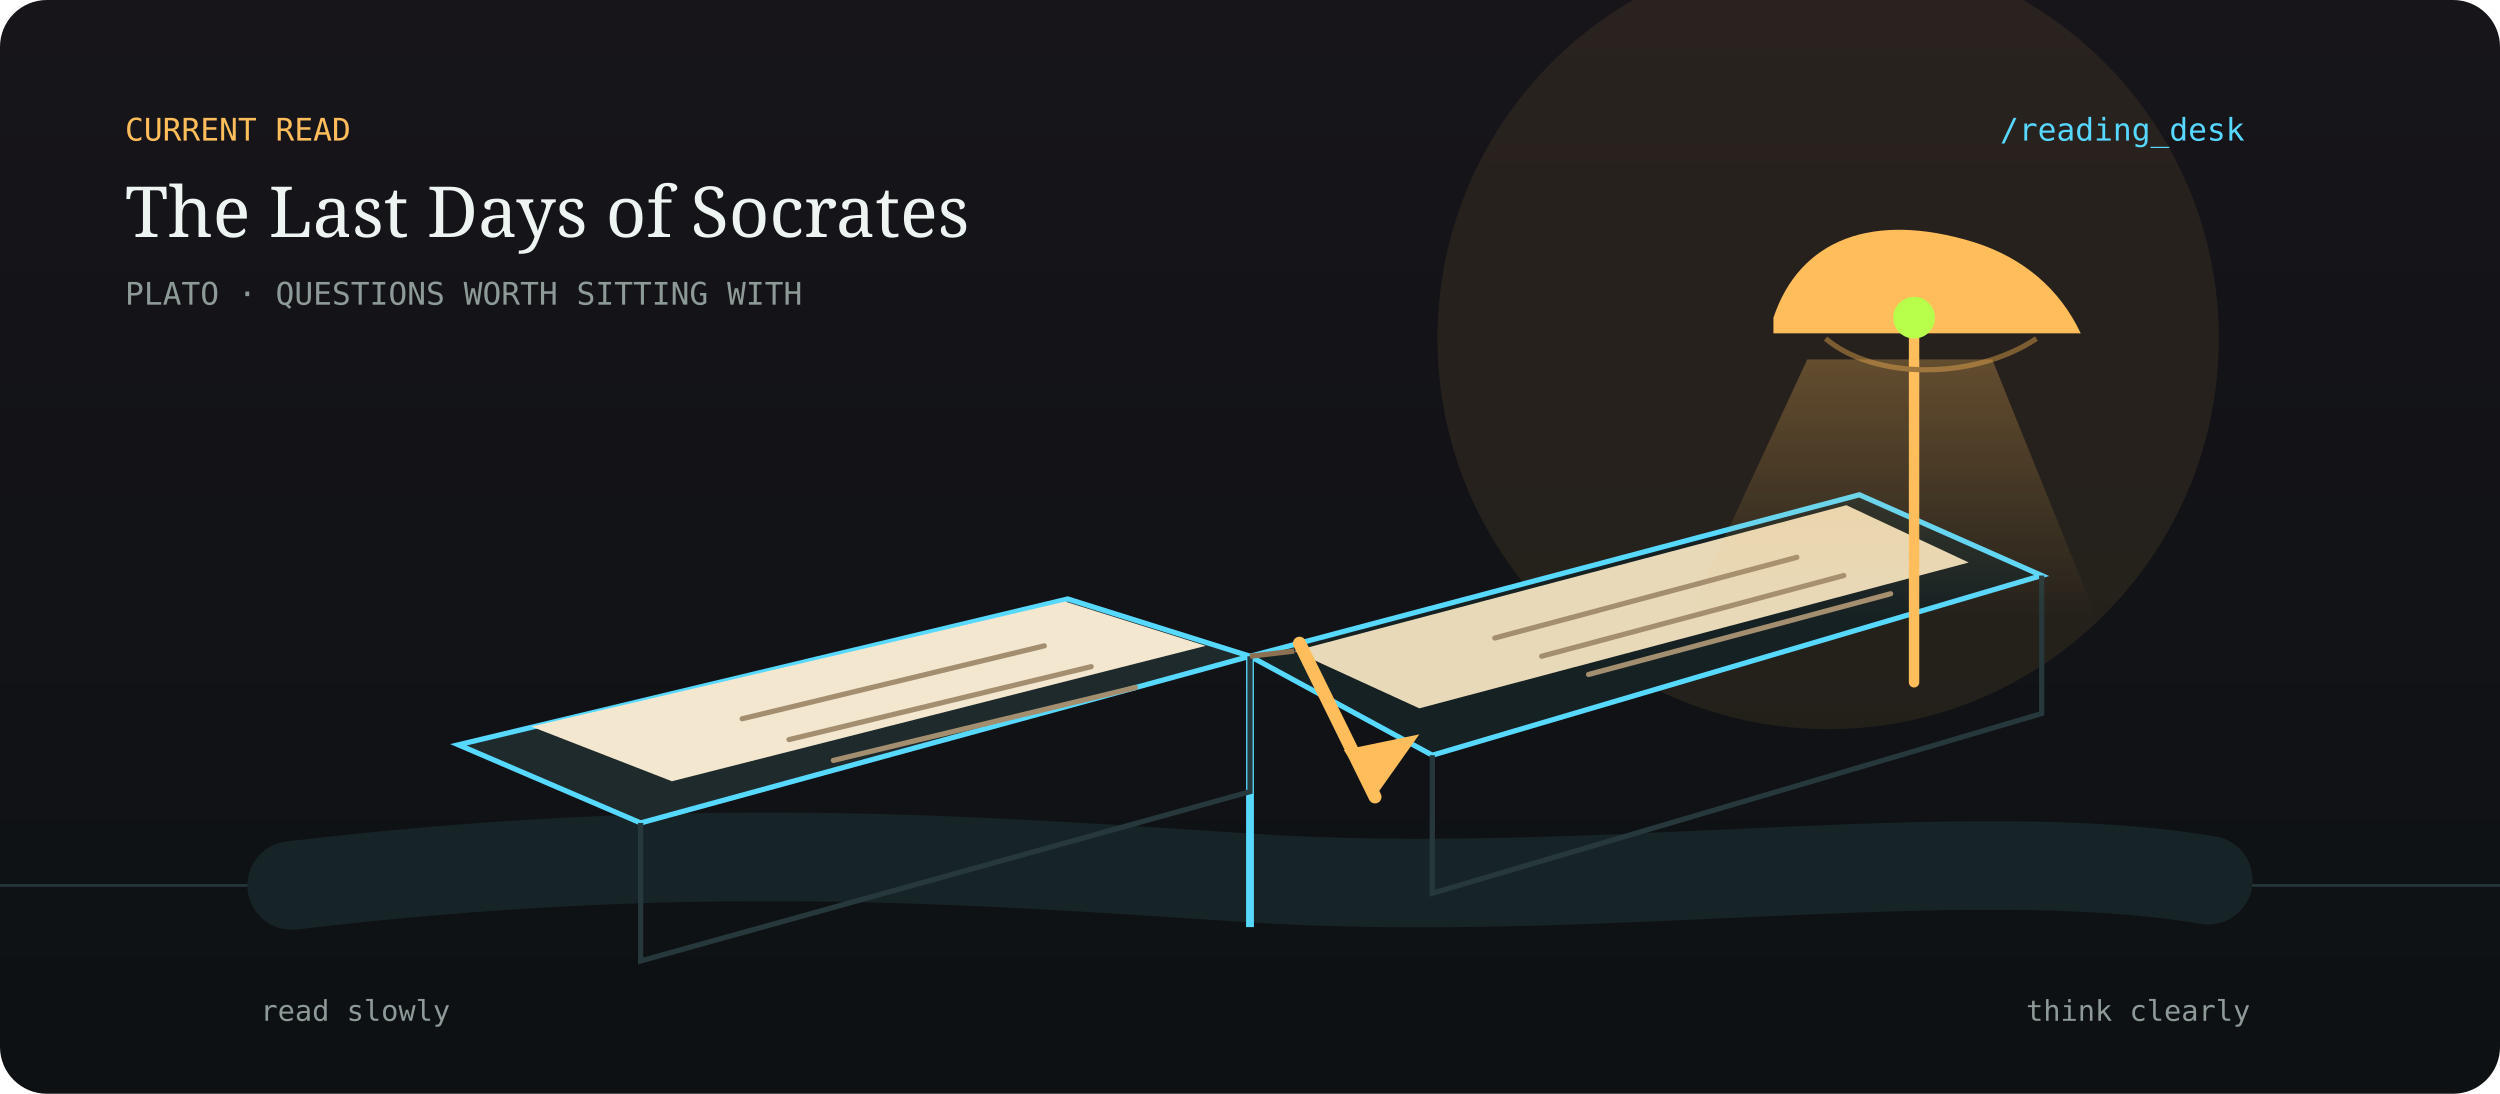
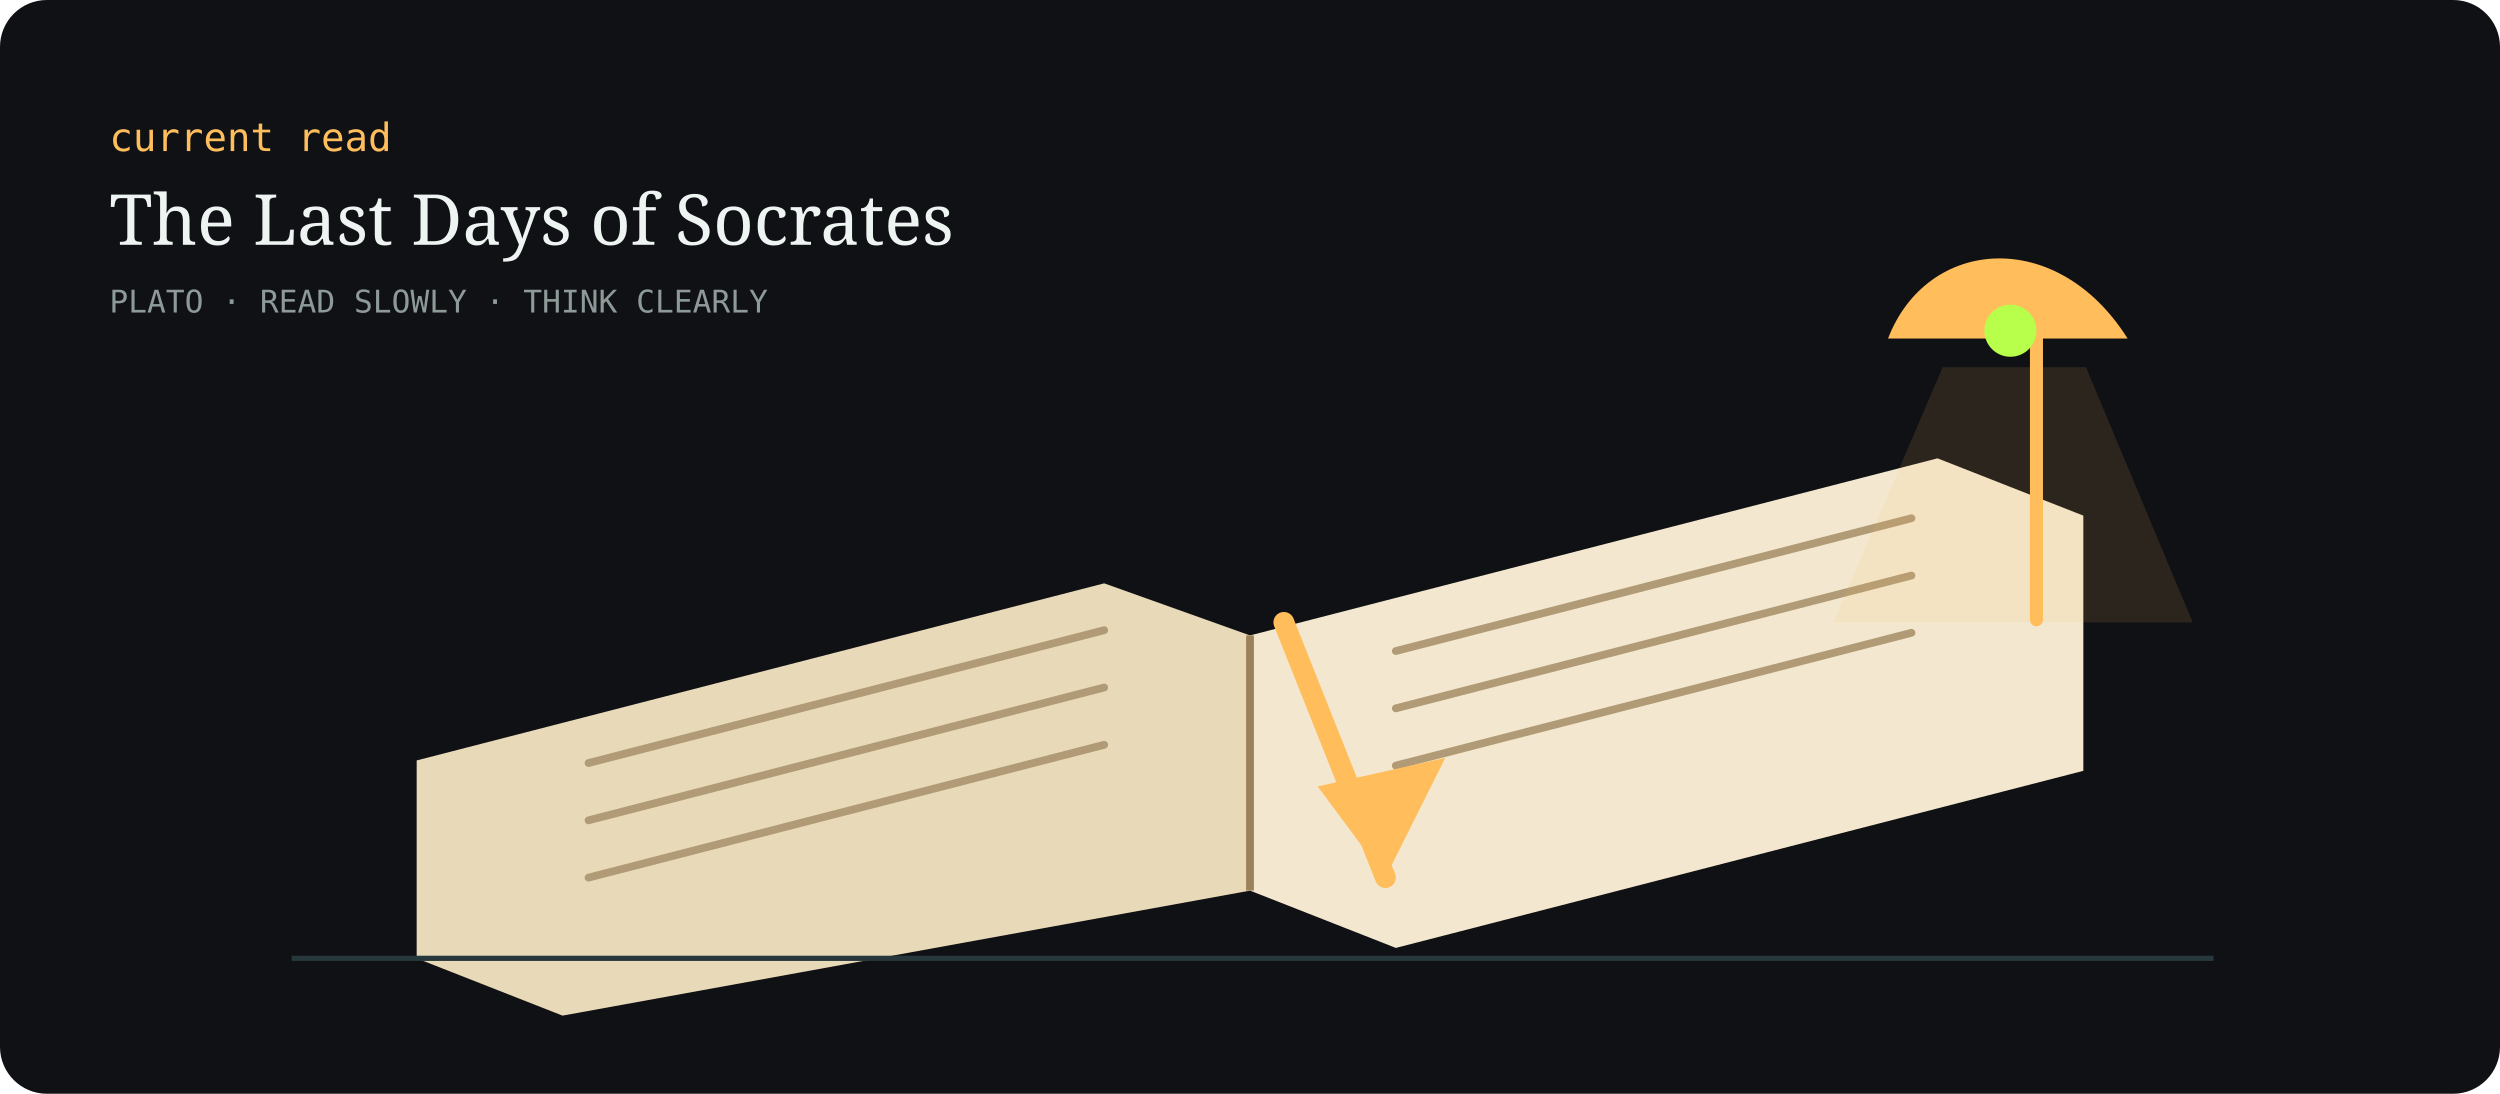
<svg xmlns="http://www.w3.org/2000/svg" width="960" height="420" viewBox="0 0 960 420" fill="none">
-   <rect width="960" height="420" rx="18" fill="url(#background)" />
-   <circle cx="702" cy="130" r="150" fill="#FFBD5C" opacity="0.08" />
-   <path d="M0 340H960" stroke="#26383B" />
-   <path d="M112 340C265 322 370 330 478 337C611 346 754 322 848 338" stroke="#172427" stroke-width="34" stroke-linecap="round" />
-   <path d="M176 286L410 230L480 252L246 316L176 286Z" fill="#1E2A2B" stroke="#57D8FF" stroke-width="2" />
-   <path d="M480 252L714 190L784 221L550 290L480 252Z" fill="#162123" stroke="#57D8FF" stroke-width="2" />
-   <path d="M480 252V356" stroke="#57D8FF" stroke-width="3" />
-   <path d="M246 316V369L480 304V252M550 290V343L784 274V221" stroke="#26383B" stroke-width="2" />
-   <path d="M204 279L409 231L463 248L258 300L204 279Z" fill="#F3E8CF" />
-   <path d="M497 250L709 194L756 216L545 272L497 250Z" fill="#E8D9B8" />
-   <path d="M480 252L497 250" stroke="#8D7051" stroke-width="2" />
-   <path d="M285 276L401 248M303 284L419 256M320 292L436 264" stroke="#A38E6F" stroke-width="2" stroke-linecap="round" />
-   <path d="M574 245L690 214M592 252L708 221M610 259L726 228" stroke="#A38E6F" stroke-width="2" stroke-linecap="round" />
-   <path d="M499 247L528 306" stroke="#FFBD5C" stroke-width="5" stroke-linecap="round" />
-   <path d="M516 288L528 306L545 282" fill="#FFBD5C" />
-   <path d="M735 120V262" stroke="#FFBD5C" stroke-width="4" stroke-linecap="round" />
-   <path d="M681 122C691 92 719 81 758 93C777 99 791 111 799 128H681Z" fill="#FFBD5C" />
-   <path d="M701 130C720 146 758 146 782 130" stroke="#7C5C31" stroke-width="2" />
-   <path d="M694 138L648 237H805L765 138" fill="url(#light)" opacity="0.28" />
-   <circle cx="735" cy="122" r="8" fill="#B7FF4A" />
-   <text x="48" y="54" fill="#FFBD5C" font-family="monospace" font-size="12">CURRENT READ</text>
-   <text x="48" y="91" fill="#EDF4F1" font-family="Georgia, serif" font-size="27">The Last Days of Socrates</text>
-   <text x="48" y="117" fill="#8D9A98" font-family="monospace" font-size="12">PLATO · QUESTIONS WORTH SITTING WITH</text>
-   <text x="768" y="54" fill="#57D8FF" font-family="monospace" font-size="12">/reading_desk</text>
-   <text x="100" y="392" fill="#8D9A98" font-family="monospace" font-size="11">read slowly</text>
-   <text x="778" y="392" fill="#8D9A98" font-family="monospace" font-size="11">think clearly</text>
-   <defs>
-     <linearGradient id="background" x1="480" y1="0" x2="480" y2="420" gradientUnits="userSpaceOnUse">
-       <stop stop-color="#17151A" />
-       <stop offset="1" stop-color="#0D1113" />
-     </linearGradient>
-     <linearGradient id="light" x1="726" y1="139" x2="726" y2="237" gradientUnits="userSpaceOnUse">
-       <stop stop-color="#FFBD5C" />
-       <stop offset="1" stop-color="#FFBD5C" stop-opacity="0" />
-     </linearGradient>
-   </defs>
+   <rect width="960" height="420" rx="18" fill="#101114" />
+   <text x="42" y="58" fill="#FFBD5C" font-family="monospace" font-size="15">current read</text>
+   <text x="42" y="94" fill="#EDF4F1" font-family="Georgia, serif" font-size="27">The Last Days of Socrates</text>
+   <text x="42" y="120" fill="#8D9A98" font-family="monospace" font-size="12">PLATO · READ SLOWLY · THINK CLEARLY</text>
+   <path d="M160 292L424 224L480 244V342L216 390L160 368V292Z" fill="#E8D9B8" />
+   <path d="M480 244L744 176L800 198V296L536 364L480 342V244Z" fill="#F3E8CF" />
+   <path d="M480 244V342" stroke="#9C825B" stroke-width="3" />
+   <path d="M226 293L424 242M226 315L424 264M226 337L424 286M536 250L734 199M536 272L734 221M536 294L734 243" stroke="#B19A76" stroke-width="3" stroke-linecap="round" />
+   <path d="M493 239L532 337" stroke="#FFBD5C" stroke-width="8" stroke-linecap="round" />
+   <path d="M506 302L532 337L555 291" fill="#FFBD5C" />
+   <path d="M782 128V238" stroke="#FFBD5C" stroke-width="5" stroke-linecap="round" />
+   <path d="M725 130C740 91 790 87 817 130H725Z" fill="#FFBD5C" />
+   <circle cx="772" cy="127" r="10" fill="#B7FF4A" />
+   <path d="M746 141L704 239H842L801 141" fill="#FFBD5C" opacity="0.12" />
+   <path d="M112 368H850" stroke="#26383B" stroke-width="2" />
</svg>
